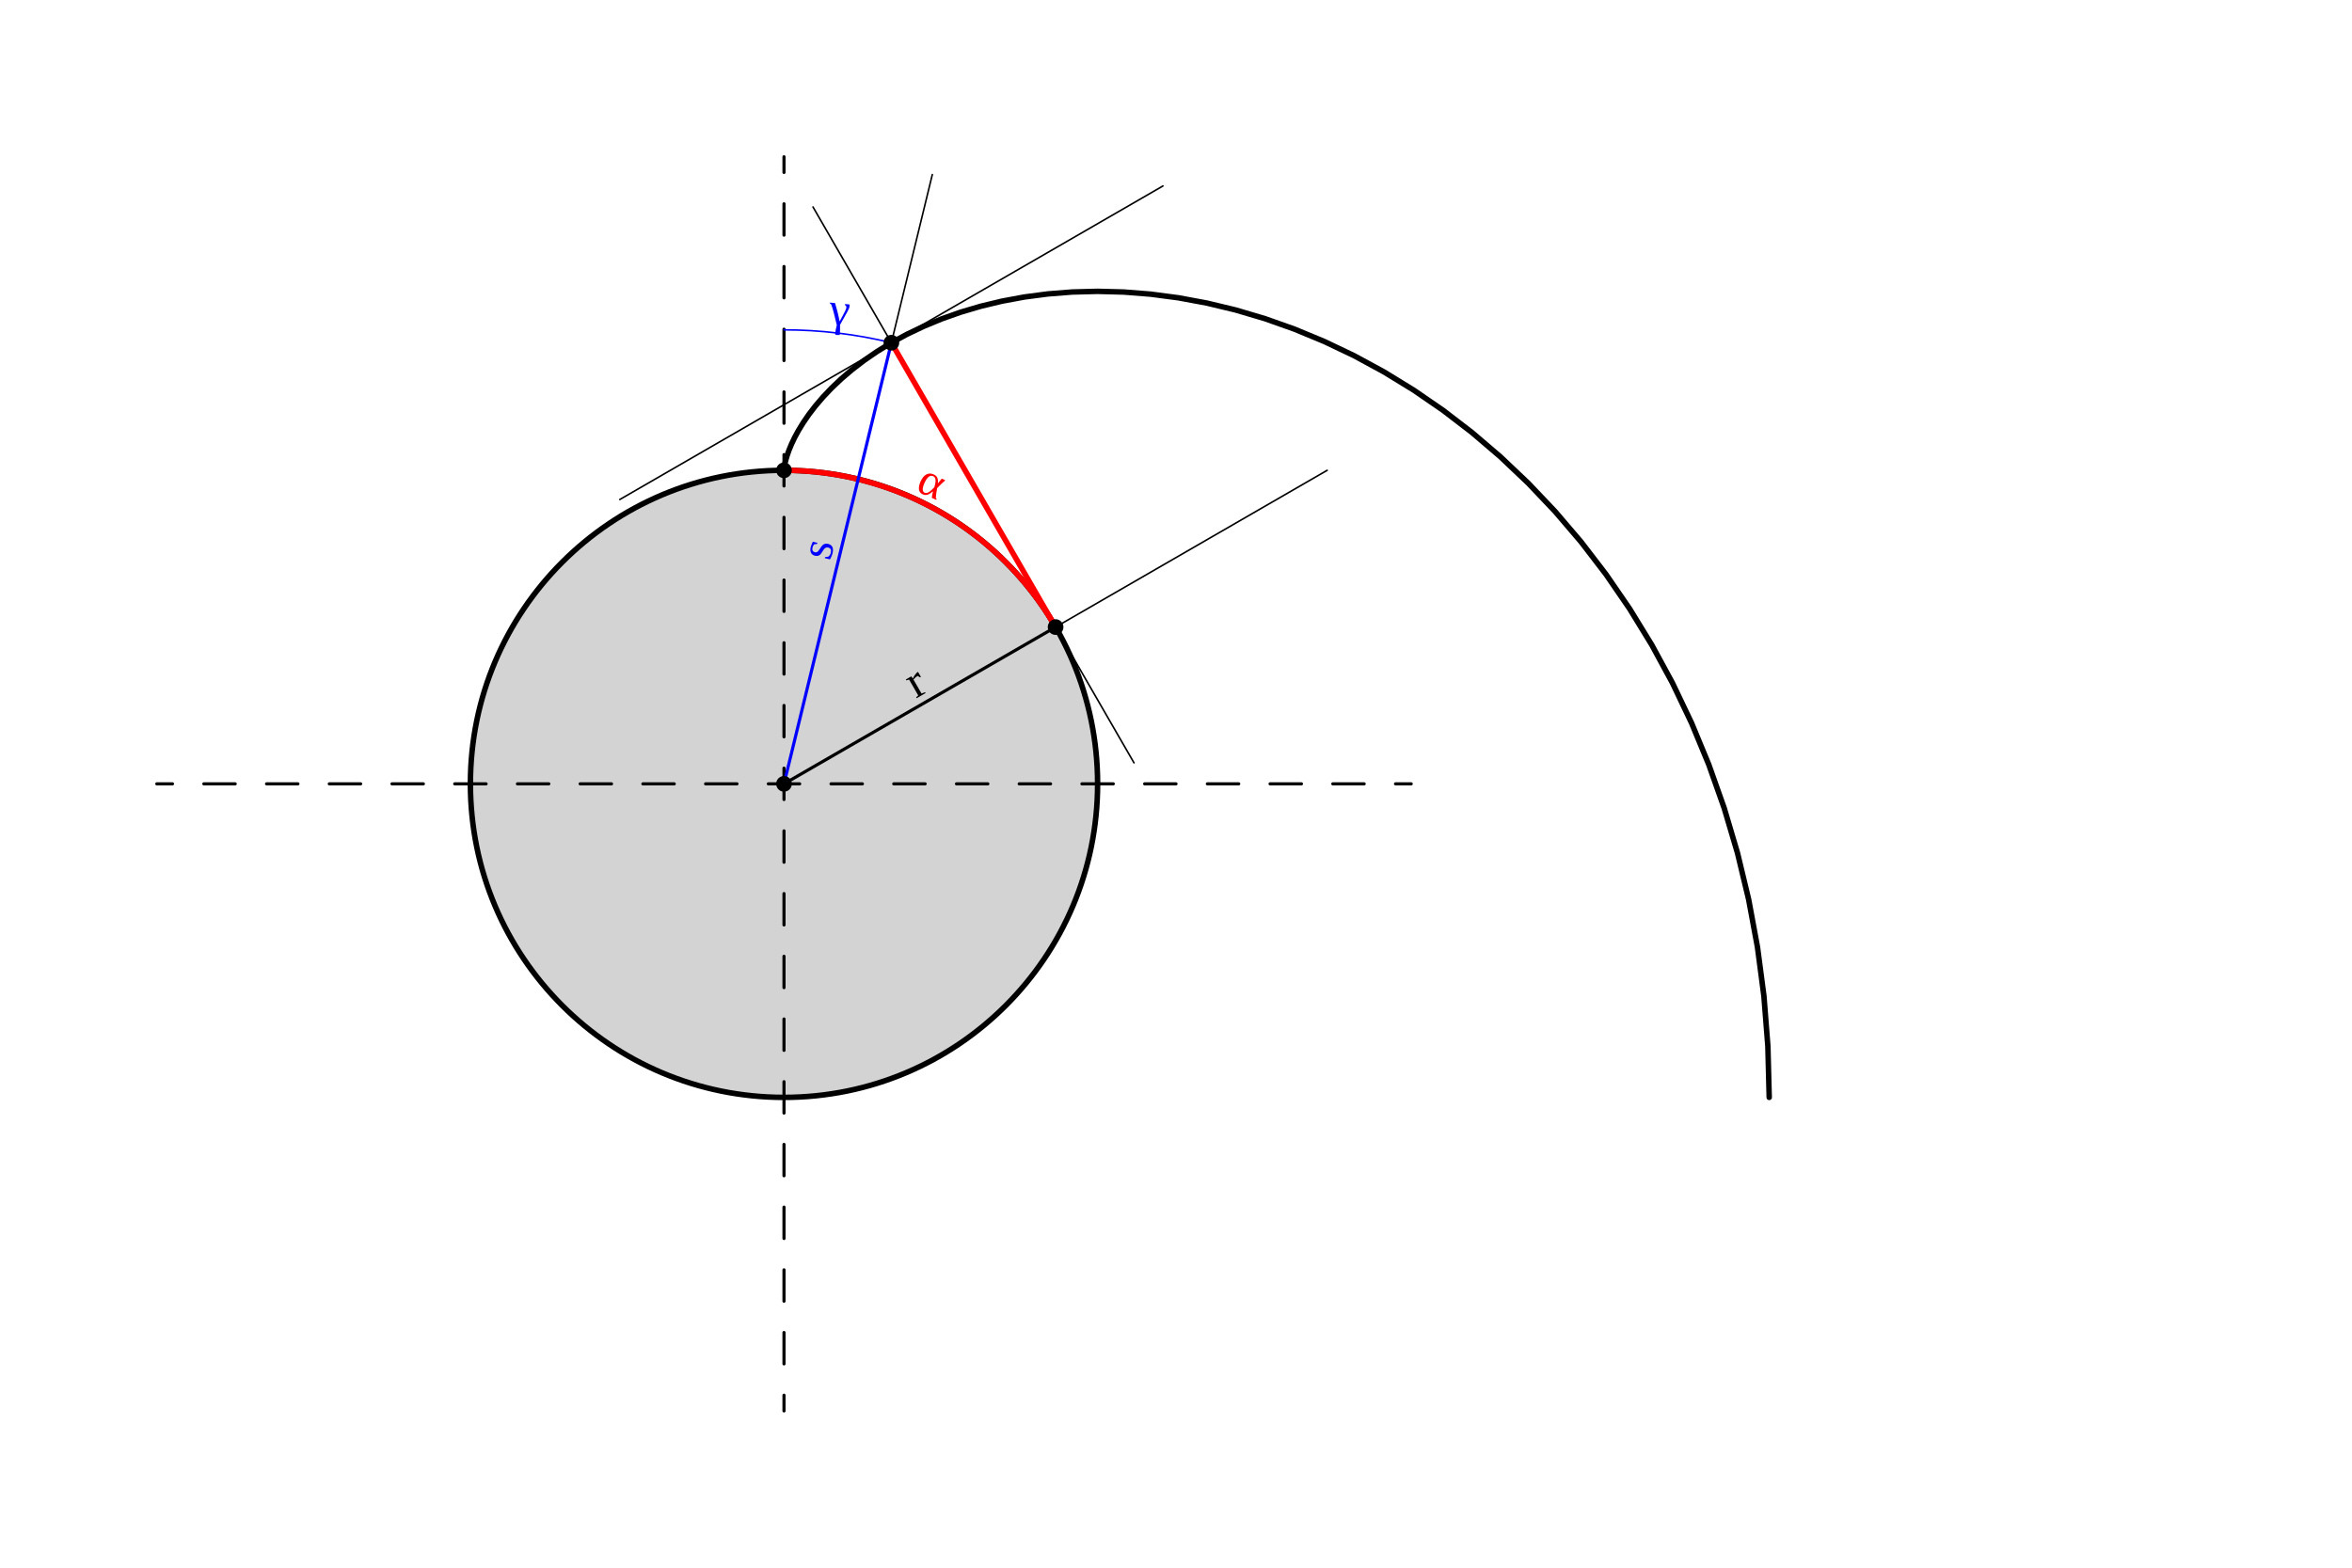
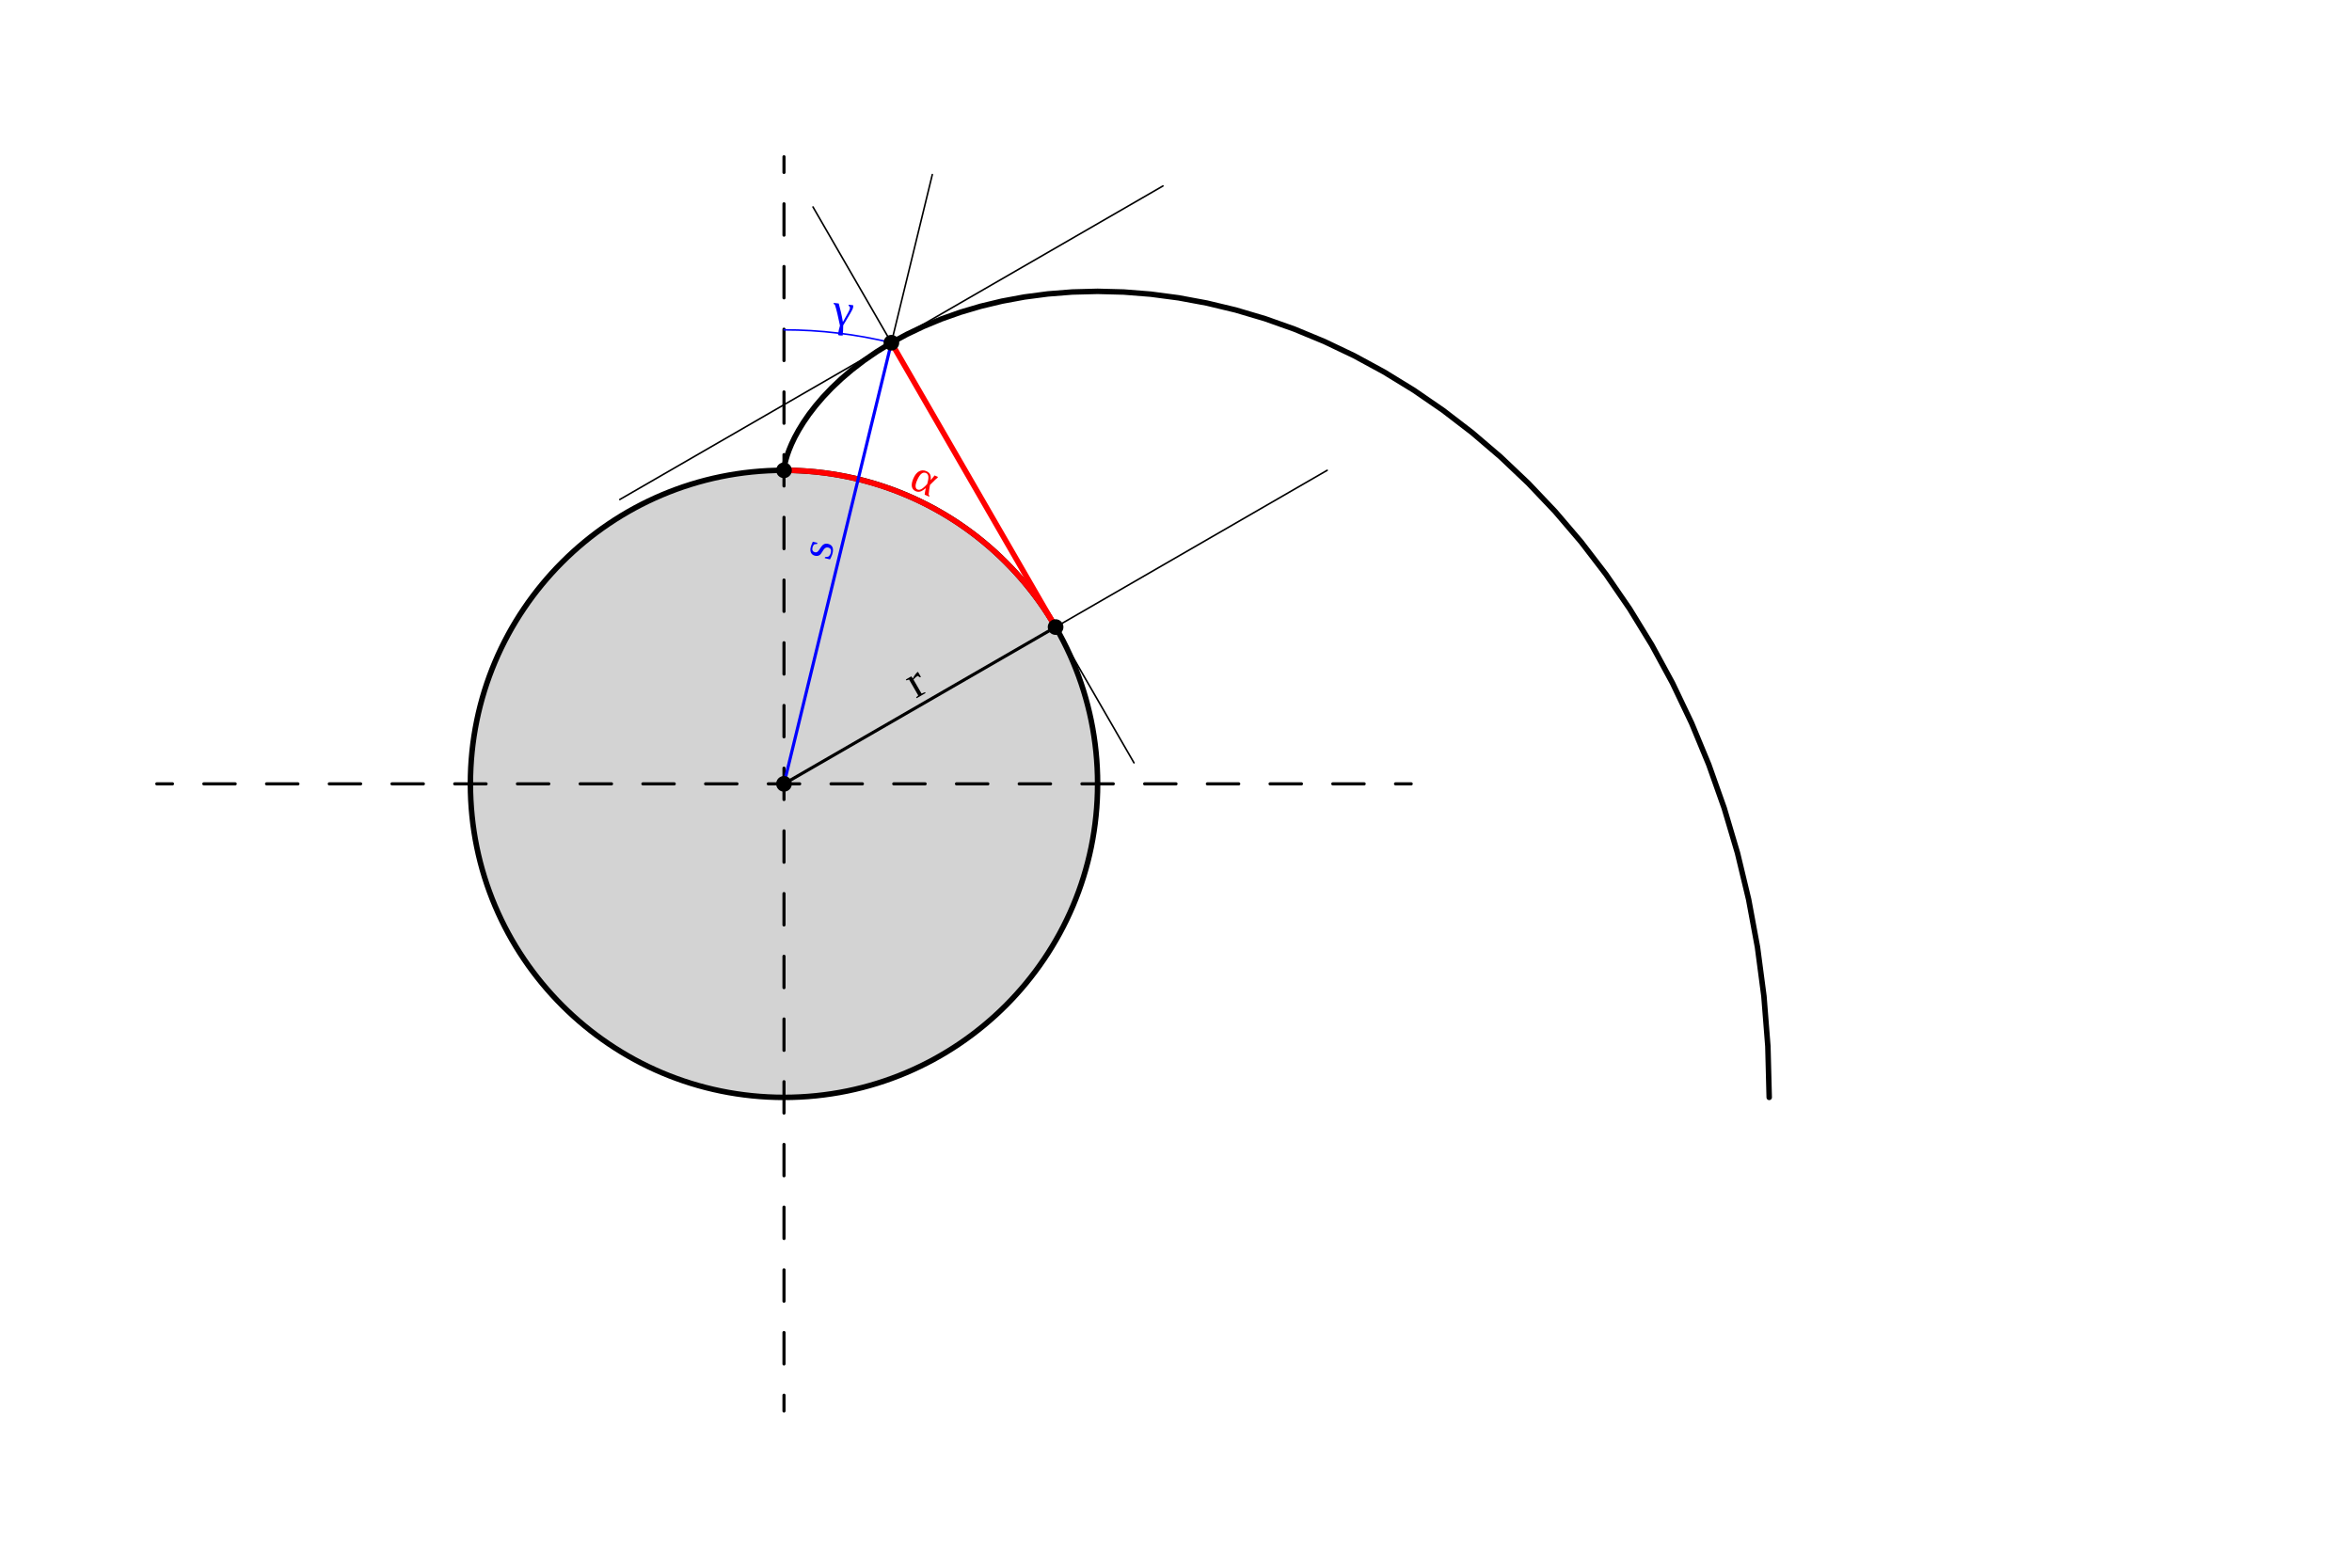
<svg xmlns="http://www.w3.org/2000/svg" width="150mm" height="100mm" viewBox="-50 -50 150 100" version="1.1">
  <style />
  <g transform="scale(1, -1)" fill="lightgrey">
    <path d="M 0.000 20.000 L 0.001 20.027 L 0.008 20.109 L 0.026 20.245 L 0.061 20.434 L 0.119 20.674 L 0.205 20.963 L 0.324 21.299 L 0.481 21.678 L 0.682 22.099 L 0.931 22.556 L 1.232 23.047 L 1.589 23.567 L 2.007 24.110 L 2.488 24.673 L 3.035 25.249 L 3.652 25.834 L 4.340 26.421 L 5.101 27.005 L 5.937 27.580 L 6.849 28.138 L 7.836 28.674 L 8.900 29.181 L 10.040 29.653 L 11.255 30.083 L 12.543 30.464 L 13.902 30.790 L 15.331 31.055 L 16.826 31.251 L 18.383 31.374 L 20.000 31.416 L 21.672 31.372 L 23.393 31.236 L 25.160 31.003 L 26.966 30.668 L 28.805 30.227 L 30.671 29.674 L 32.557 29.005 L 34.456 28.218 L 36.361 27.310 L 38.264 26.276 L 40.158 25.116 L 42.032 23.827 L 43.881 22.408 L 45.694 20.859 L 47.464 19.179 L 49.181 17.370 L 50.836 15.431 L 52.421 13.365 L 53.927 11.173 L 55.345 8.859 L 56.666 6.426 L 57.881 3.878 L 58.982 1.218 L 59.961 -1.547 L 60.810 -4.412 L 61.520 -7.370 L 62.084 -10.416 L 62.495 -13.542 L 62.747 -16.739 L 62.832 -20.000" stroke="black" stroke-width="0.35" stroke-linecap="round" fill="none" />
    <circle cx="0.000" cy="0.000" r="20.000" stroke="black" stroke-width="0.35" stroke-linecap="round" />
    <line x1="-40.000" y1="0.000" x2="40.000" y2="0.000" stroke="black" stroke-width="0.2" stroke-linecap="round" stroke-dasharray="2.0 1.0 0.0 1.0" stroke-dashoffset="1.0" />
    <line x1="0.000" y1="-40.000" x2="0.000" y2="40.000" stroke="black" stroke-width="0.2" stroke-linecap="round" stroke-dasharray="2.0 1.0 0.0 1.0" stroke-dashoffset="1.0" />
    <line x1="0.000" y1="0.000" x2="34.641" y2="20.000" stroke="black" stroke-width="0.1" stroke-linecap="round" />
    <line x1="0.000" y1="0.000" x2="9.459" y2="38.865" stroke="black" stroke-width="0.1" stroke-linecap="round" />
    <line x1="-10.472" y1="18.138" x2="24.169" y2="38.138" stroke="black" stroke-width="0.1" stroke-linecap="round" />
    <line x1="1.849" y1="36.798" x2="22.321" y2="1.340" stroke="black" stroke-width="0.1" stroke-linecap="round" />
    <line x1="0.000" y1="0.000" x2="17.321" y2="10.000" stroke="black" stroke-width="0.2" stroke-linecap="round" />
    <g transform="translate(8.660 5.000) rotate(30.000)">
-       <text transform="translate(0 0.500) scale(0.25, -0.25)" fill="black" stroke="none">r</text>
+       <text transform="translate(0.000 0.500) scale(0.25, -0.25)" fill="black" stroke="none">r</text>
    </g>
    <line x1="17.321" y1="10.000" x2="6.849" y2="28.138" stroke="red" stroke-width="0.35" stroke-linecap="round" fill="none" />
    <path d="M 0.000 20.000 A 20.000 20.000 0 0 0 17.321 10.000" stroke="red" stroke-width="0.35" stroke-linecap="round" fill="none" />
-     <g transform="translate(8.338 18.728) rotate(-24.000)">
-       <text transform="scale(0.25, -0.25)" fill="red" stroke="none">α</text>
+     <g transform="translate(8.135 18.271) rotate(-24.000)">
+       <text transform="translate(-0.500 0.500) scale(0.25, -0.25)" fill="red" stroke="none">α</text>
    </g>
    <line x1="0.000" y1="0.000" x2="6.849" y2="28.138" stroke="blue" stroke-width="0.2" stroke-linecap="round" />
    <g transform="translate(3.424 14.069) rotate(76.321)">
-       <text transform="translate(0 0.500) scale(0.25, -0.25)" fill="blue" stroke="none">s</text>
+       <text transform="translate(0.000 0.500) scale(0.25, -0.25)" fill="blue" stroke="none">s</text>
    </g>
    <path d="M 0.000 28.959 A 28.959 28.959 0 0 0 6.849 28.138" stroke="blue" stroke-width="0.1" stroke-linecap="round" fill="none" />
-     <g transform="translate(2.809 29.325) rotate(-5.472)">
-       <text transform="scale(0.25, -0.25)" fill="blue" stroke="none">γ</text>
+     <g transform="translate(3.449 28.753) rotate(-6.840)">
+       <text transform="translate(-0.500 0.500) scale(0.25, -0.25)" fill="blue" stroke="none">γ</text>
    </g>
    <circle cx="0.000" cy="0.000" r="0.5" fill="black" />
    <circle cx="0.000" cy="20.000" r="0.5" fill="black" />
    <circle cx="17.321" cy="10.000" r="0.5" fill="black" />
    <circle cx="6.849" cy="28.138" r="0.5" fill="black" />
  </g>
</svg>
